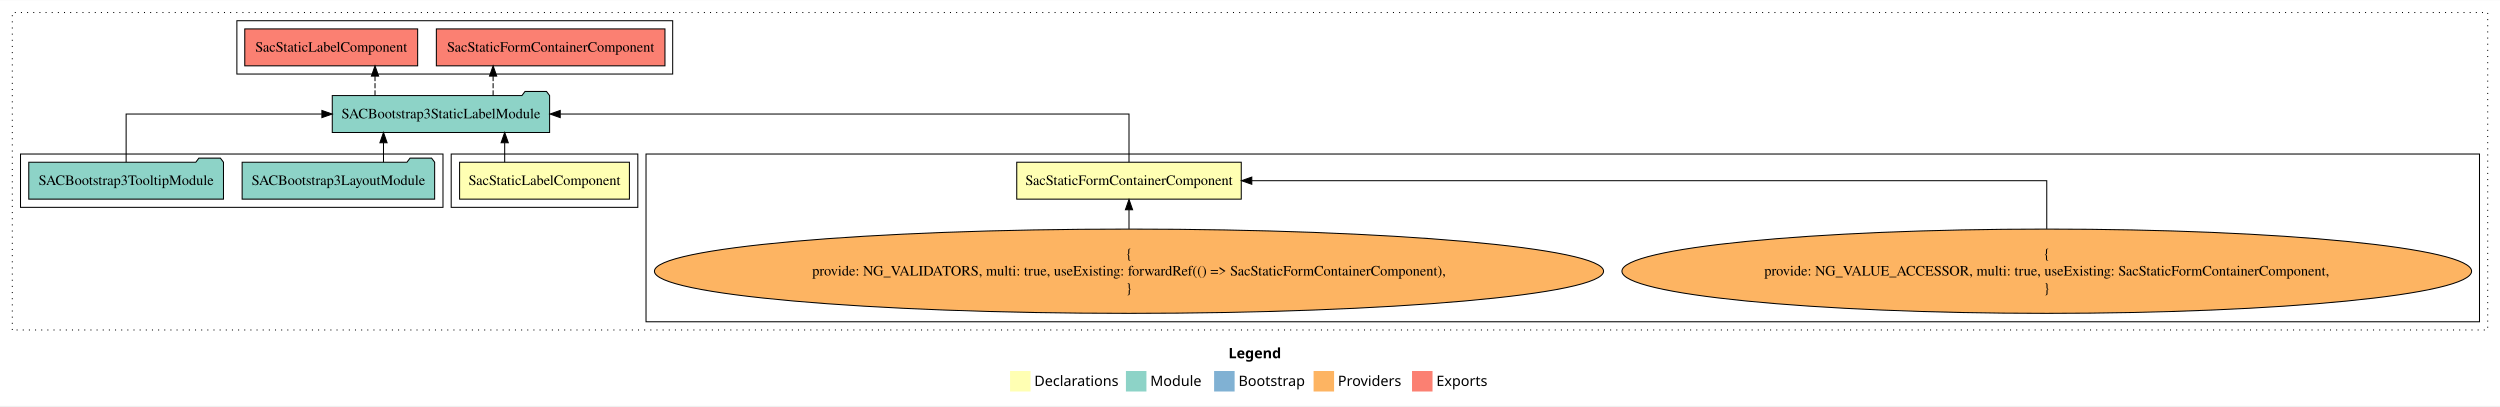
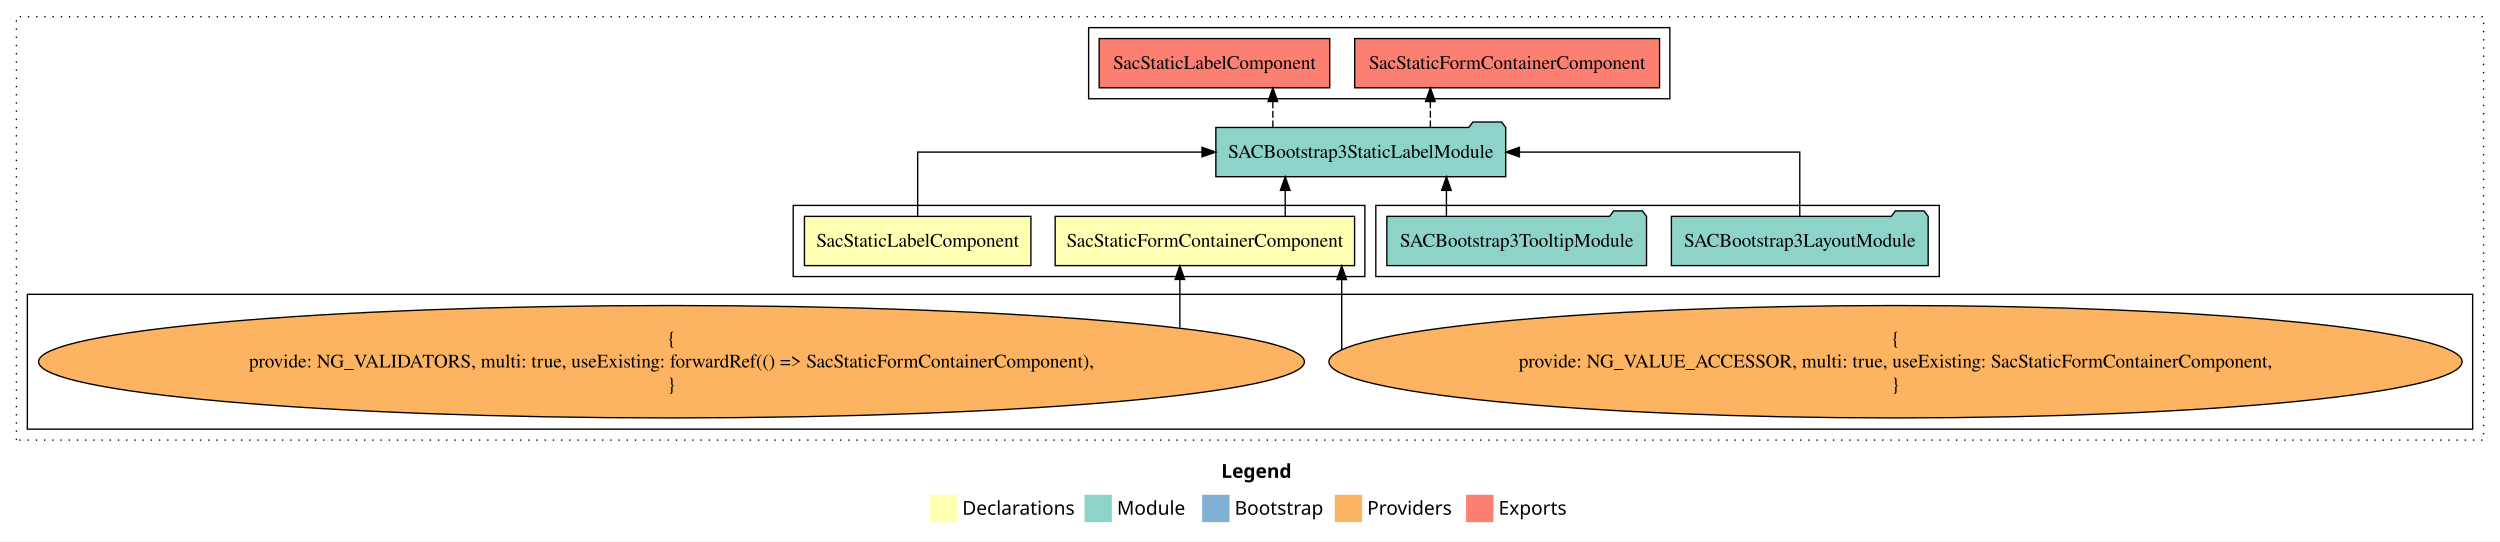
- <svg xmlns="http://www.w3.org/2000/svg" width="2438pt" height="396pt" viewBox="0.00 0.00 2438.00 395.59">
+ <svg xmlns="http://www.w3.org/2000/svg" width="1828pt" height="396pt" viewBox="0.00 0.00 1828.00 395.59">
  <g id="graph0" class="graph" transform="scale(1 1) rotate(0) translate(4 391.59)">
-     <polygon fill="white" stroke="transparent" points="-4,4 -4,-391.59 2434,-391.59 2434,4 -4,4" />
-     <text text-anchor="start" x="1194.01" y="-42.4" font-family="Times-12" font-weight="bold" font-size="14.00">Legend</text>
-     <polygon fill="#ffffb3" stroke="transparent" points="981,-10 981,-30 1001,-30 1001,-10 981,-10" />
-     <text text-anchor="start" x="1004.63" y="-15.4" font-family="Times-12" font-size="14.00">  Declarations</text>
-     <polygon fill="#8dd3c7" stroke="transparent" points="1094,-10 1094,-30 1114,-30 1114,-10 1094,-10" />
-     <text text-anchor="start" x="1117.73" y="-15.4" font-family="Times-12" font-size="14.00">  Module</text>
-     <polygon fill="#80b1d3" stroke="transparent" points="1180,-10 1180,-30 1200,-30 1200,-10 1180,-10" />
-     <text text-anchor="start" x="1203.78" y="-15.4" font-family="Times-12" font-size="14.00">  Bootstrap</text>
-     <polygon fill="#fdb462" stroke="transparent" points="1277,-10 1277,-30 1297,-30 1297,-10 1277,-10" />
-     <text text-anchor="start" x="1300.67" y="-15.4" font-family="Times-12" font-size="14.00">  Providers</text>
-     <polygon fill="#fb8072" stroke="transparent" points="1373,-10 1373,-30 1393,-30 1393,-10 1373,-10" />
-     <text text-anchor="start" x="1396.73" y="-15.4" font-family="Times-12" font-size="14.00">  Exports</text>
+     <polygon fill="white" stroke="transparent" points="-4,4 -4,-391.59 1824,-391.59 1824,4 -4,4" />
+     <text text-anchor="start" x="889.01" y="-42.4" font-family="Times-12" font-weight="bold" font-size="14.00">Legend</text>
+     <polygon fill="#ffffb3" stroke="transparent" points="676,-10 676,-30 696,-30 696,-10 676,-10" />
+     <text text-anchor="start" x="699.63" y="-15.4" font-family="Times-12" font-size="14.00">  Declarations</text>
+     <polygon fill="#8dd3c7" stroke="transparent" points="789,-10 789,-30 809,-30 809,-10 789,-10" />
+     <text text-anchor="start" x="812.73" y="-15.4" font-family="Times-12" font-size="14.00">  Module</text>
+     <polygon fill="#80b1d3" stroke="transparent" points="875,-10 875,-30 895,-30 895,-10 875,-10" />
+     <text text-anchor="start" x="898.78" y="-15.4" font-family="Times-12" font-size="14.00">  Bootstrap</text>
+     <polygon fill="#fdb462" stroke="transparent" points="972,-10 972,-30 992,-30 992,-10 972,-10" />
+     <text text-anchor="start" x="995.67" y="-15.4" font-family="Times-12" font-size="14.00">  Providers</text>
+     <polygon fill="#fb8072" stroke="transparent" points="1068,-10 1068,-30 1088,-30 1088,-10 1068,-10" />
+     <text text-anchor="start" x="1091.73" y="-15.4" font-family="Times-12" font-size="14.00">  Exports</text>
    <g id="clust1" class="cluster">
-       <polygon fill="none" stroke="black" stroke-dasharray="1,5" points="8,-70 8,-379.59 2422,-379.59 2422,-70 8,-70" />
+       <polygon fill="none" stroke="black" stroke-dasharray="1,5" points="8,-70 8,-379.59 1812,-379.59 1812,-70 8,-70" />
+     </g>
+     <g id="clust5" class="cluster">
+       <polygon fill="none" stroke="black" points="1002,-189.59 1002,-241.59 1414,-241.59 1414,-189.59 1002,-189.59" />
+     </g>
+     <g id="clust2" class="cluster">
+       <polygon fill="none" stroke="black" points="576,-189.59 576,-241.59 994,-241.59 994,-189.59 576,-189.59" />
    </g>
    <g id="clust6" class="cluster">
-       <polygon fill="none" stroke="black" points="227,-319.59 227,-371.59 652,-371.59 652,-319.59 227,-319.59" />
+       <polygon fill="none" stroke="black" points="792,-319.59 792,-371.59 1217,-371.59 1217,-319.59 792,-319.59" />
    </g>
    <g id="clust3" class="cluster">
-       <polygon fill="none" stroke="black" points="626,-78 626,-241.59 2414,-241.59 2414,-78 626,-78" />
-     </g>
-     <g id="clust2" class="cluster">
-       <polygon fill="none" stroke="black" points="436,-189.59 436,-241.59 618,-241.59 618,-189.59 436,-189.59" />
-     </g>
-     <g id="clust5" class="cluster">
-       <polygon fill="none" stroke="black" points="16,-189.59 16,-241.59 428,-241.59 428,-189.59 16,-189.59" />
+       <polygon fill="none" stroke="black" points="16,-78 16,-176.59 1804,-176.59 1804,-78 16,-78" />
    </g>
    <g id="node1" class="node">
-       <polygon fill="#ffffb3" stroke="black" points="1206.47,-233.59 987.53,-233.59 987.53,-197.59 1206.47,-197.59 1206.47,-233.59" />
-       <text text-anchor="middle" x="1097" y="-211.39" font-family="Times,serif" font-size="14.00">SacStaticFormContainerComponent</text>
+       <polygon fill="#ffffb3" stroke="black" points="986.47,-233.59 767.53,-233.59 767.53,-197.59 986.47,-197.59 986.47,-233.59" />
+       <text text-anchor="middle" x="877" y="-211.39" font-family="Times,serif" font-size="14.00">SacStaticFormContainerComponent</text>
    </g>
    <g id="node3" class="node">
-       <polygon fill="#8dd3c7" stroke="black" points="531.97,-298.59 528.97,-302.59 507.97,-302.59 504.97,-298.59 320.03,-298.59 320.03,-262.59 531.97,-262.59 531.97,-298.59" />
-       <text text-anchor="middle" x="426" y="-276.39" font-family="Times,serif" font-size="14.00">SACBootstrap3StaticLabelModule</text>
+       <polygon fill="#8dd3c7" stroke="black" points="1096.97,-298.59 1093.97,-302.59 1072.97,-302.59 1069.97,-298.59 885.03,-298.59 885.03,-262.59 1096.97,-262.59 1096.97,-298.59" />
+       <text text-anchor="middle" x="991" y="-276.39" font-family="Times,serif" font-size="14.00">SACBootstrap3StaticLabelModule</text>
    </g>
    <g id="edge1" class="edge">
-       <path fill="none" stroke="black" d="M1097,-233.7C1097,-252.93 1097,-280.59 1097,-280.59 1097,-280.59 542.32,-280.59 542.32,-280.59" />
-       <polygon fill="black" stroke="black" points="542.32,-277.09 532.32,-280.59 542.32,-284.09 542.32,-277.09" />
+       <path fill="none" stroke="black" d="M935.75,-233.7C935.75,-233.7 935.75,-252.58 935.75,-252.58" />
+       <polygon fill="black" stroke="black" points="932.25,-252.58 935.75,-262.58 939.25,-252.58 932.25,-252.58" />
    </g>
    <g id="node2" class="node">
-       <polygon fill="#ffffb3" stroke="black" points="609.8,-233.59 444.2,-233.59 444.2,-197.59 609.8,-197.59 609.8,-233.59" />
-       <text text-anchor="middle" x="527" y="-211.39" font-family="Times,serif" font-size="14.00">SacStaticLabelComponent</text>
+       <polygon fill="#ffffb3" stroke="black" points="749.8,-233.59 584.2,-233.59 584.2,-197.59 749.8,-197.59 749.8,-233.59" />
+       <text text-anchor="middle" x="667" y="-211.39" font-family="Times,serif" font-size="14.00">SacStaticLabelComponent</text>
    </g>
    <g id="edge4" class="edge">
-       <path fill="none" stroke="black" d="M488.17,-233.7C488.17,-233.7 488.17,-252.58 488.17,-252.58" />
-       <polygon fill="black" stroke="black" points="484.67,-252.58 488.17,-262.58 491.67,-252.58 484.67,-252.58" />
+       <path fill="none" stroke="black" d="M667,-233.7C667,-252.93 667,-280.59 667,-280.59 667,-280.59 874.91,-280.59 874.91,-280.59" />
+       <polygon fill="black" stroke="black" points="874.91,-284.09 884.91,-280.59 874.91,-277.09 874.91,-284.09" />
    </g>
    <g id="node8" class="node">
-       <polygon fill="#fb8072" stroke="black" points="644.47,-363.59 421.53,-363.59 421.53,-327.59 644.47,-327.59 644.47,-363.59" />
-       <text text-anchor="middle" x="533" y="-341.39" font-family="Times,serif" font-size="14.00">SacStaticFormContainerComponent </text>
+       <polygon fill="#fb8072" stroke="black" points="1209.47,-363.59 986.53,-363.59 986.53,-327.59 1209.47,-327.59 1209.47,-363.59" />
+       <text text-anchor="middle" x="1098" y="-341.39" font-family="Times,serif" font-size="14.00">SacStaticFormContainerComponent </text>
    </g>
    <g id="edge7" class="edge">
-       <path fill="none" stroke="black" stroke-dasharray="5,2" d="M476.88,-298.7C476.88,-298.7 476.88,-317.58 476.88,-317.58" />
-       <polygon fill="black" stroke="black" points="473.38,-317.58 476.88,-327.58 480.38,-317.58 473.38,-317.58" />
+       <path fill="none" stroke="black" stroke-dasharray="5,2" d="M1041.88,-298.7C1041.88,-298.7 1041.88,-317.58 1041.88,-317.58" />
+       <polygon fill="black" stroke="black" points="1038.38,-317.58 1041.88,-327.58 1045.38,-317.58 1038.38,-317.58" />
    </g>
    <g id="node9" class="node">
-       <polygon fill="#fb8072" stroke="black" points="403.3,-363.59 234.7,-363.59 234.7,-327.59 403.3,-327.59 403.3,-363.59" />
-       <text text-anchor="middle" x="319" y="-341.39" font-family="Times,serif" font-size="14.00">SacStaticLabelComponent </text>
+       <polygon fill="#fb8072" stroke="black" points="968.3,-363.59 799.7,-363.59 799.7,-327.59 968.3,-327.59 968.3,-363.59" />
+       <text text-anchor="middle" x="884" y="-341.39" font-family="Times,serif" font-size="14.00">SacStaticLabelComponent </text>
    </g>
    <g id="edge8" class="edge">
-       <path fill="none" stroke="black" stroke-dasharray="5,2" d="M361.71,-298.7C361.71,-298.7 361.71,-317.58 361.71,-317.58" />
-       <polygon fill="black" stroke="black" points="358.21,-317.58 361.71,-327.58 365.21,-317.58 358.21,-317.58" />
+       <path fill="none" stroke="black" stroke-dasharray="5,2" d="M926.71,-298.7C926.71,-298.7 926.71,-317.58 926.71,-317.58" />
+       <polygon fill="black" stroke="black" points="923.21,-317.58 926.71,-327.58 930.21,-317.58 923.21,-317.58" />
    </g>
    <g id="node4" class="node">
-       <ellipse fill="#fdb462" stroke="black" cx="1992" cy="-127.3" rx="414.29" ry="41.09" />
-       <text text-anchor="middle" x="1992" y="-139.9" font-family="Times,serif" font-size="14.00">{</text>
-       <text text-anchor="middle" x="1992" y="-123.1" font-family="Times,serif" font-size="14.00">    provide: NG_VALUE_ACCESSOR, multi: true, useExisting: SacStaticFormContainerComponent,</text>
-       <text text-anchor="middle" x="1992" y="-106.3" font-family="Times,serif" font-size="14.00">}</text>
+       <ellipse fill="#fdb462" stroke="black" cx="1382" cy="-127.3" rx="414.29" ry="41.09" />
+       <text text-anchor="middle" x="1382" y="-139.9" font-family="Times,serif" font-size="14.00">{</text>
+       <text text-anchor="middle" x="1382" y="-123.1" font-family="Times,serif" font-size="14.00">    provide: NG_VALUE_ACCESSOR, multi: true, useExisting: SacStaticFormContainerComponent,</text>
+       <text text-anchor="middle" x="1382" y="-106.3" font-family="Times,serif" font-size="14.00">}</text>
    </g>
    <g id="edge2" class="edge">
-       <path fill="none" stroke="black" d="M1992,-168.6C1992,-191.58 1992,-215.59 1992,-215.59 1992,-215.59 1216.74,-215.59 1216.74,-215.59" />
-       <polygon fill="black" stroke="black" points="1216.74,-212.09 1206.74,-215.59 1216.74,-219.09 1216.74,-212.09" />
+       <path fill="none" stroke="black" d="M977.05,-136.08C977.05,-136.08 977.05,-187.37 977.05,-187.37" />
+       <polygon fill="black" stroke="black" points="973.55,-187.37 977.05,-197.37 980.55,-187.37 973.55,-187.37" />
    </g>
    <g id="node5" class="node">
-       <ellipse fill="#fdb462" stroke="black" cx="1097" cy="-127.3" rx="462.8" ry="41.09" />
-       <text text-anchor="middle" x="1097" y="-139.9" font-family="Times,serif" font-size="14.00">{</text>
-       <text text-anchor="middle" x="1097" y="-123.1" font-family="Times,serif" font-size="14.00">    provide: NG_VALIDATORS, multi: true, useExisting: forwardRef(() =&gt; SacStaticFormContainerComponent),</text>
-       <text text-anchor="middle" x="1097" y="-106.3" font-family="Times,serif" font-size="14.00">}</text>
+       <ellipse fill="#fdb462" stroke="black" cx="487" cy="-127.3" rx="462.8" ry="41.09" />
+       <text text-anchor="middle" x="487" y="-139.9" font-family="Times,serif" font-size="14.00">{</text>
+       <text text-anchor="middle" x="487" y="-123.1" font-family="Times,serif" font-size="14.00">    provide: NG_VALIDATORS, multi: true, useExisting: forwardRef(() =&gt; SacStaticFormContainerComponent),</text>
+       <text text-anchor="middle" x="487" y="-106.3" font-family="Times,serif" font-size="14.00">}</text>
    </g>
    <g id="edge3" class="edge">
-       <path fill="none" stroke="black" d="M1097,-168.6C1097,-168.6 1097,-187.26 1097,-187.26" />
-       <polygon fill="black" stroke="black" points="1093.5,-187.26 1097,-197.26 1100.5,-187.26 1093.5,-187.26" />
+       <path fill="none" stroke="black" d="M858.71,-152.36C858.71,-152.36 858.71,-187.48 858.71,-187.48" />
+       <polygon fill="black" stroke="black" points="855.21,-187.48 858.71,-197.48 862.21,-187.48 855.21,-187.48" />
    </g>
    <g id="node6" class="node">
-       <polygon fill="#8dd3c7" stroke="black" points="419.87,-233.59 416.87,-237.59 395.87,-237.59 392.87,-233.59 232.13,-233.59 232.13,-197.59 419.87,-197.59 419.87,-233.59" />
-       <text text-anchor="middle" x="326" y="-211.39" font-family="Times,serif" font-size="14.00">SACBootstrap3LayoutModule</text>
+       <polygon fill="#8dd3c7" stroke="black" points="1405.87,-233.59 1402.87,-237.59 1381.87,-237.59 1378.87,-233.59 1218.13,-233.59 1218.13,-197.59 1405.87,-197.59 1405.87,-233.59" />
+       <text text-anchor="middle" x="1312" y="-211.39" font-family="Times,serif" font-size="14.00">SACBootstrap3LayoutModule</text>
    </g>
    <g id="edge5" class="edge">
-       <path fill="none" stroke="black" d="M369.98,-233.7C369.98,-233.7 369.98,-252.58 369.98,-252.58" />
-       <polygon fill="black" stroke="black" points="366.48,-252.58 369.98,-262.58 373.48,-252.58 366.48,-252.58" />
+       <path fill="none" stroke="black" d="M1312,-233.7C1312,-252.93 1312,-280.59 1312,-280.59 1312,-280.59 1107,-280.59 1107,-280.59" />
+       <polygon fill="black" stroke="black" points="1107,-277.09 1097,-280.59 1107,-284.09 1107,-277.09" />
    </g>
    <g id="node7" class="node">
-       <polygon fill="#8dd3c7" stroke="black" points="213.94,-233.59 210.94,-237.59 189.94,-237.59 186.94,-233.59 24.06,-233.59 24.06,-197.59 213.94,-197.59 213.94,-233.59" />
-       <text text-anchor="middle" x="119" y="-211.39" font-family="Times,serif" font-size="14.00">SACBootstrap3TooltipModule</text>
+       <polygon fill="#8dd3c7" stroke="black" points="1199.94,-233.59 1196.94,-237.59 1175.94,-237.59 1172.94,-233.59 1010.06,-233.59 1010.06,-197.59 1199.94,-197.59 1199.94,-233.59" />
+       <text text-anchor="middle" x="1105" y="-211.39" font-family="Times,serif" font-size="14.00">SACBootstrap3TooltipModule</text>
    </g>
    <g id="edge6" class="edge">
-       <path fill="none" stroke="black" d="M119,-233.7C119,-252.93 119,-280.59 119,-280.59 119,-280.59 309.92,-280.59 309.92,-280.59" />
-       <polygon fill="black" stroke="black" points="309.92,-284.09 319.92,-280.59 309.92,-277.09 309.92,-284.09" />
+       <path fill="none" stroke="black" d="M1053.63,-233.7C1053.63,-233.7 1053.63,-252.58 1053.63,-252.58" />
+       <polygon fill="black" stroke="black" points="1050.13,-252.58 1053.63,-262.58 1057.13,-252.58 1050.13,-252.58" />
    </g>
  </g>
</svg>
